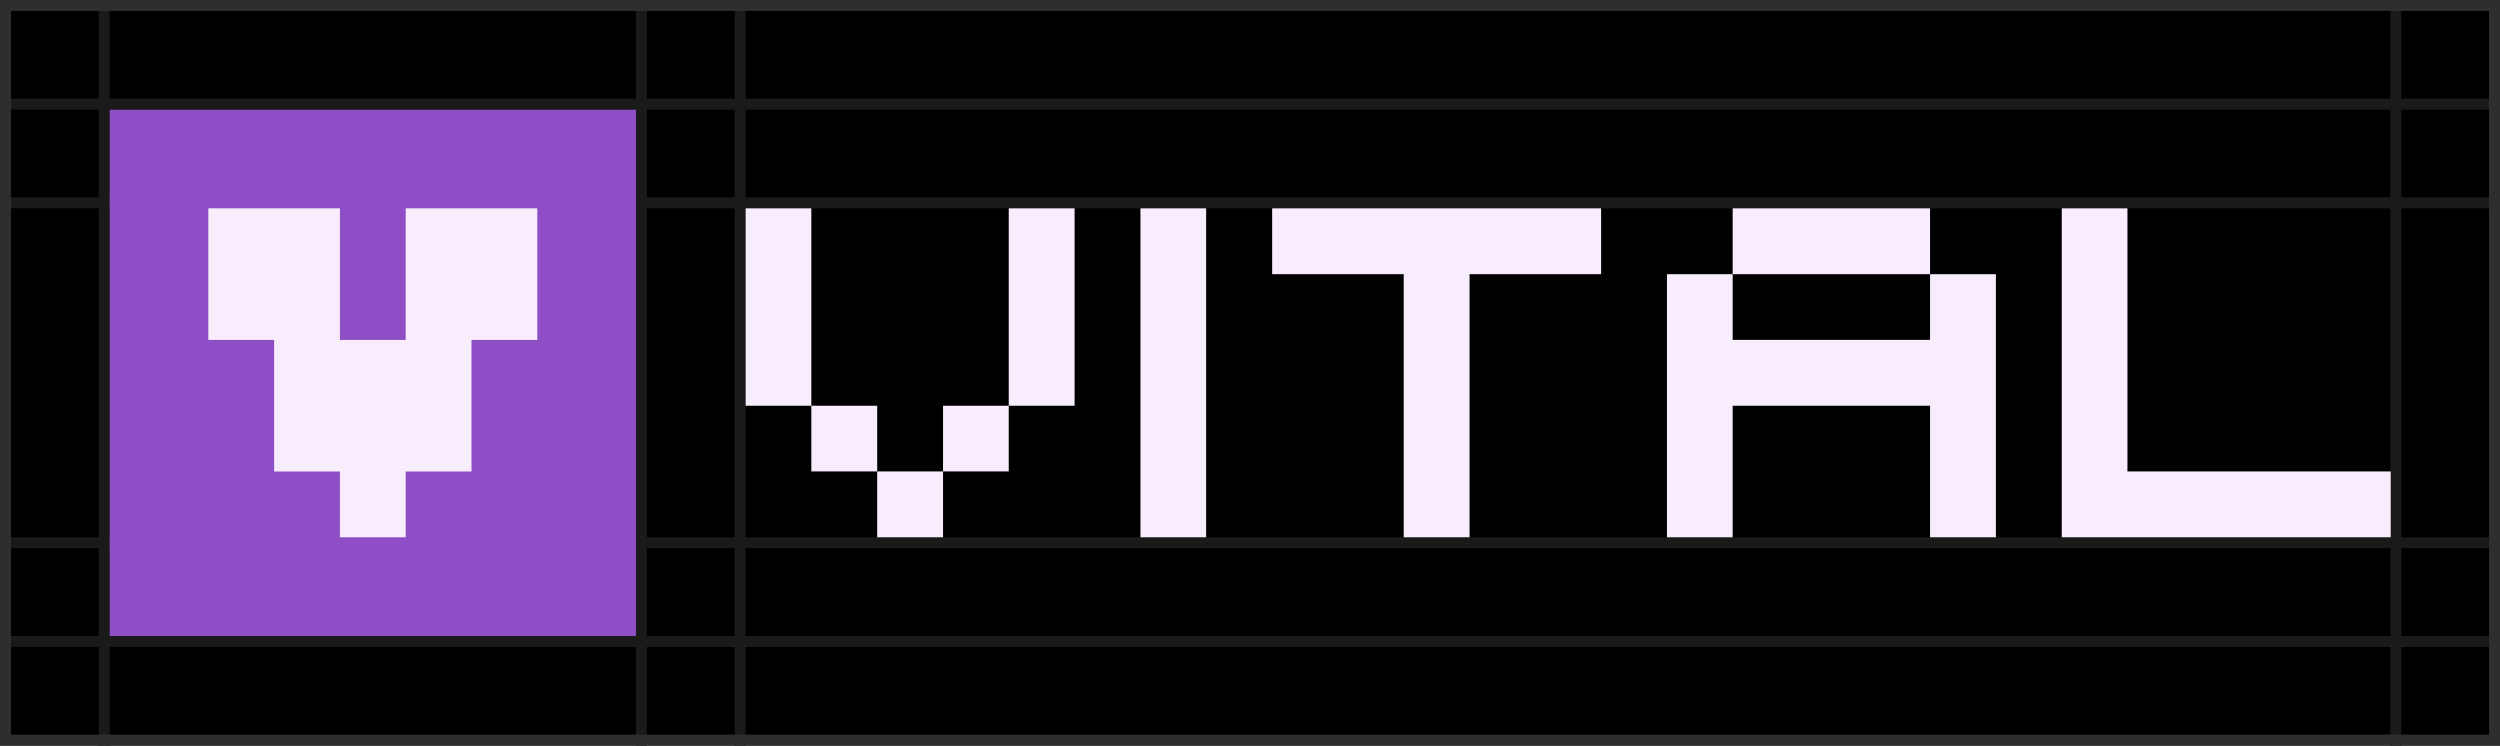
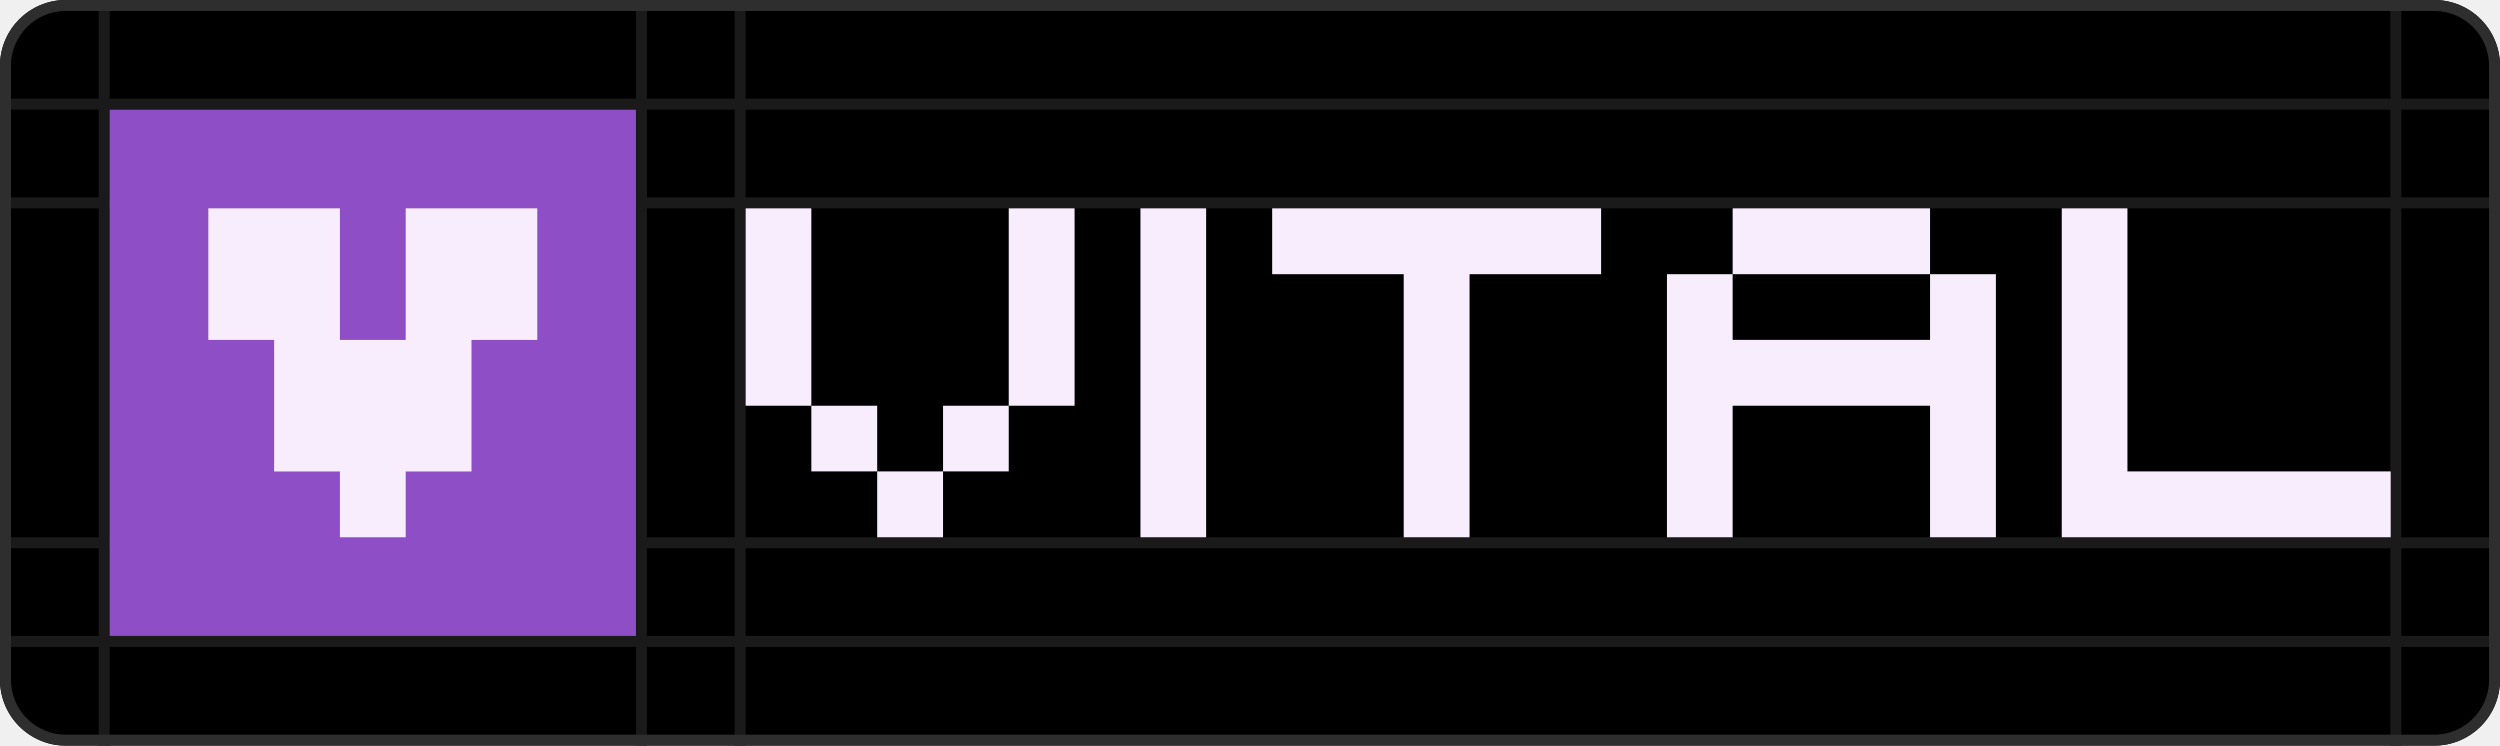
<svg xmlns="http://www.w3.org/2000/svg" width="228" height="68" viewBox="0 0 228 68" fill="none">
  <g clip-path="url(#clip0_13_260)">
-     <rect width="228" height="68" fill="black" />
+     <rect width="228" height="68" rx="6" fill="black" />
    <rect x="67.5" y="-0.5" width="151" height="69" stroke="#1A1A1A" />
    <rect x="9.5" y="-0.5" width="49" height="69" stroke="#1A1A1A" />
    <rect x="-0.5" y="18.5" width="229" height="31" stroke="#1A1A1A" />
    <rect x="-0.5" y="9.5" width="229" height="49" stroke="#1A1A1A" />
    <rect width="48" height="48" transform="translate(10 10)" fill="#8E4EC6" />
    <path fill-rule="evenodd" clip-rule="evenodd" d="M31 19H19V31H25V43H31V49H37V43H43V31H49V19H37V31H31V19Z" fill="#F8EDFC" />
    <path d="M73.994 19V37.003H68.003V19H73.994ZM73.994 42.994V37.003H80V42.994H73.994ZM80 49V42.994H86.006V49H80ZM86.006 42.994V37.003H91.997V42.994H86.006ZM91.997 37.003V19H98.003V37.003H91.997ZM104.009 19H110V49H104.009V19ZM146.021 19V25.006H134.023V49H128.018V25.006H116.021V19H146.021ZM176.021 30.997V25.006H158.018V30.997H176.021ZM152.026 49V25.006H158.018V19H176.021V25.006H182.026V49H176.021V37.003H158.018V49H152.026ZM194.023 19V42.994H218.032V49H188.032V19H194.023Z" fill="#F8EDFC" />
  </g>
-   <rect x="0.5" y="0.5" width="227" height="67" stroke="#2E2E2E" />
+   <rect x="0.5" y="0.5" width="227" height="67" rx="5.5" stroke="#2E2E2E" />
  <defs>
    <clipPath id="clip0_13_260">
-       <rect width="228" height="68" fill="white" />
+       <rect width="228" height="68" rx="6" fill="white" />
    </clipPath>
  </defs>
</svg>
